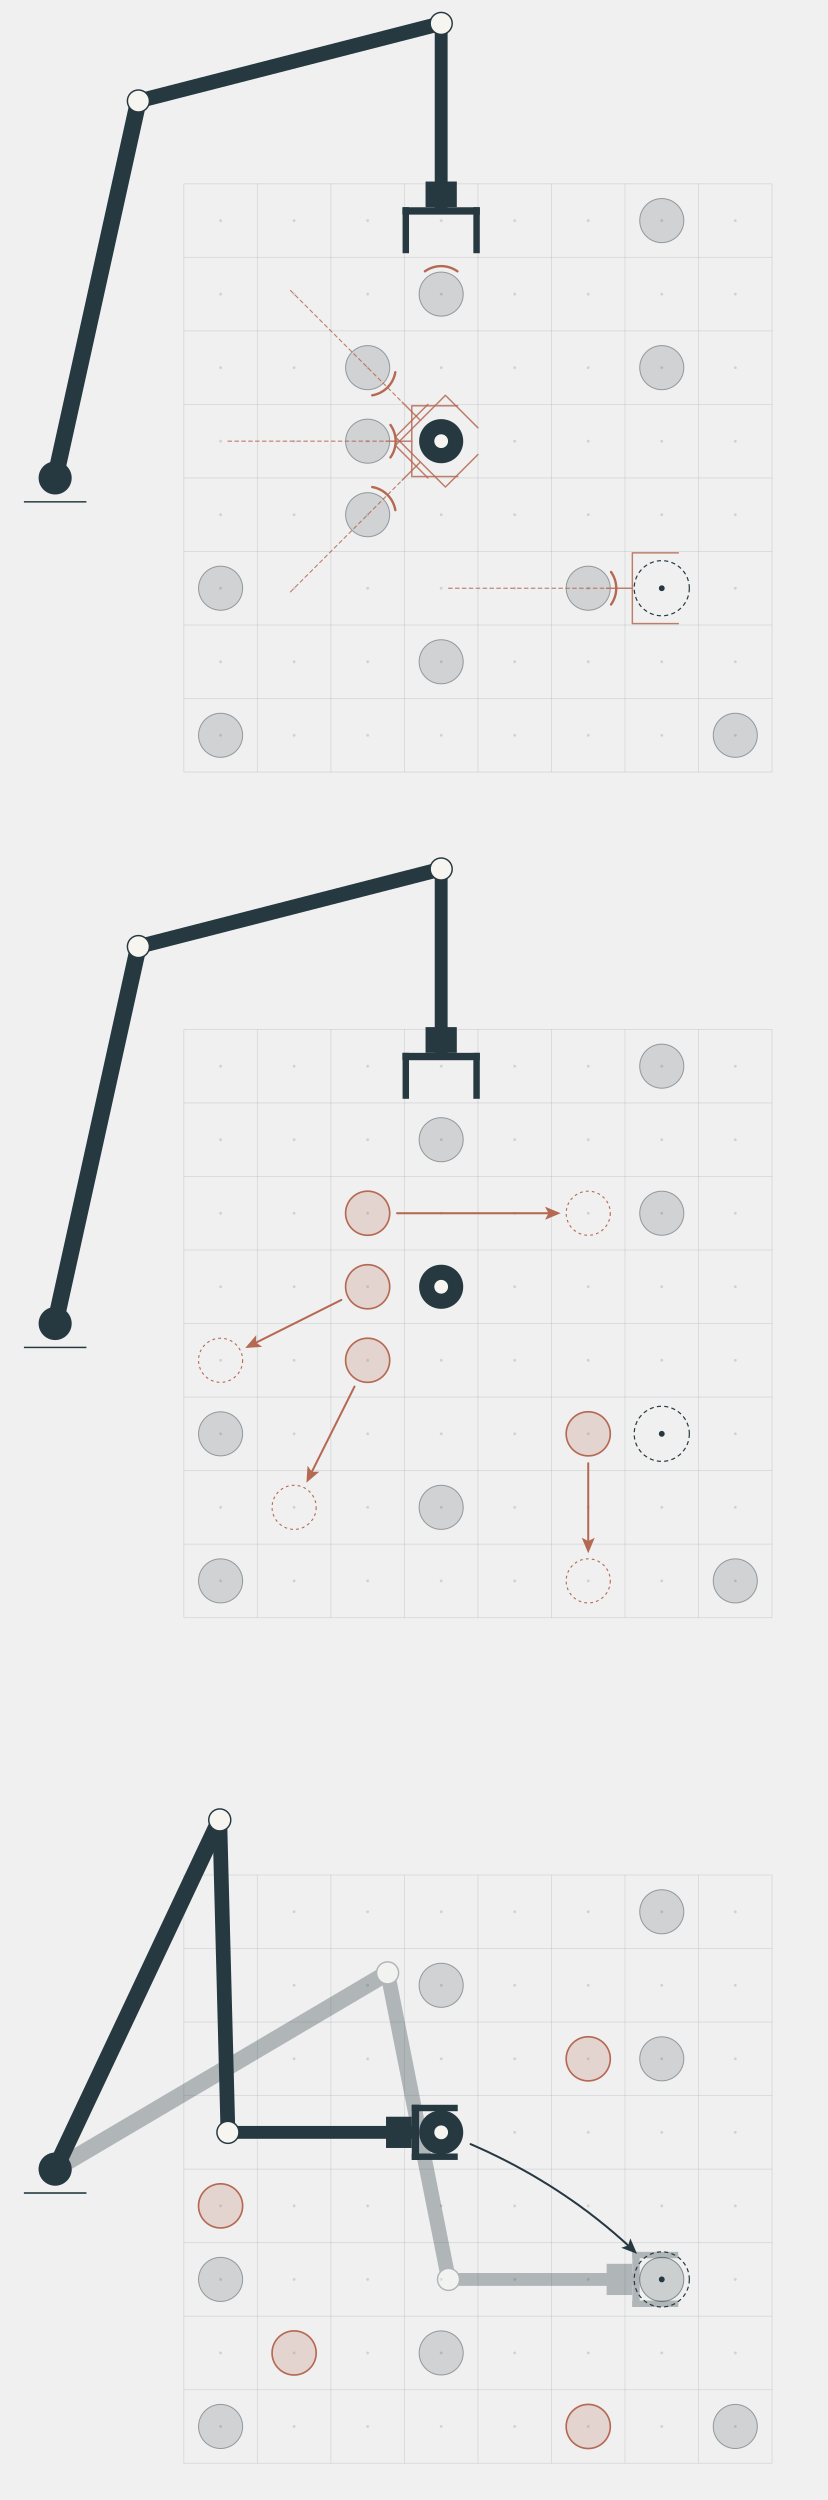
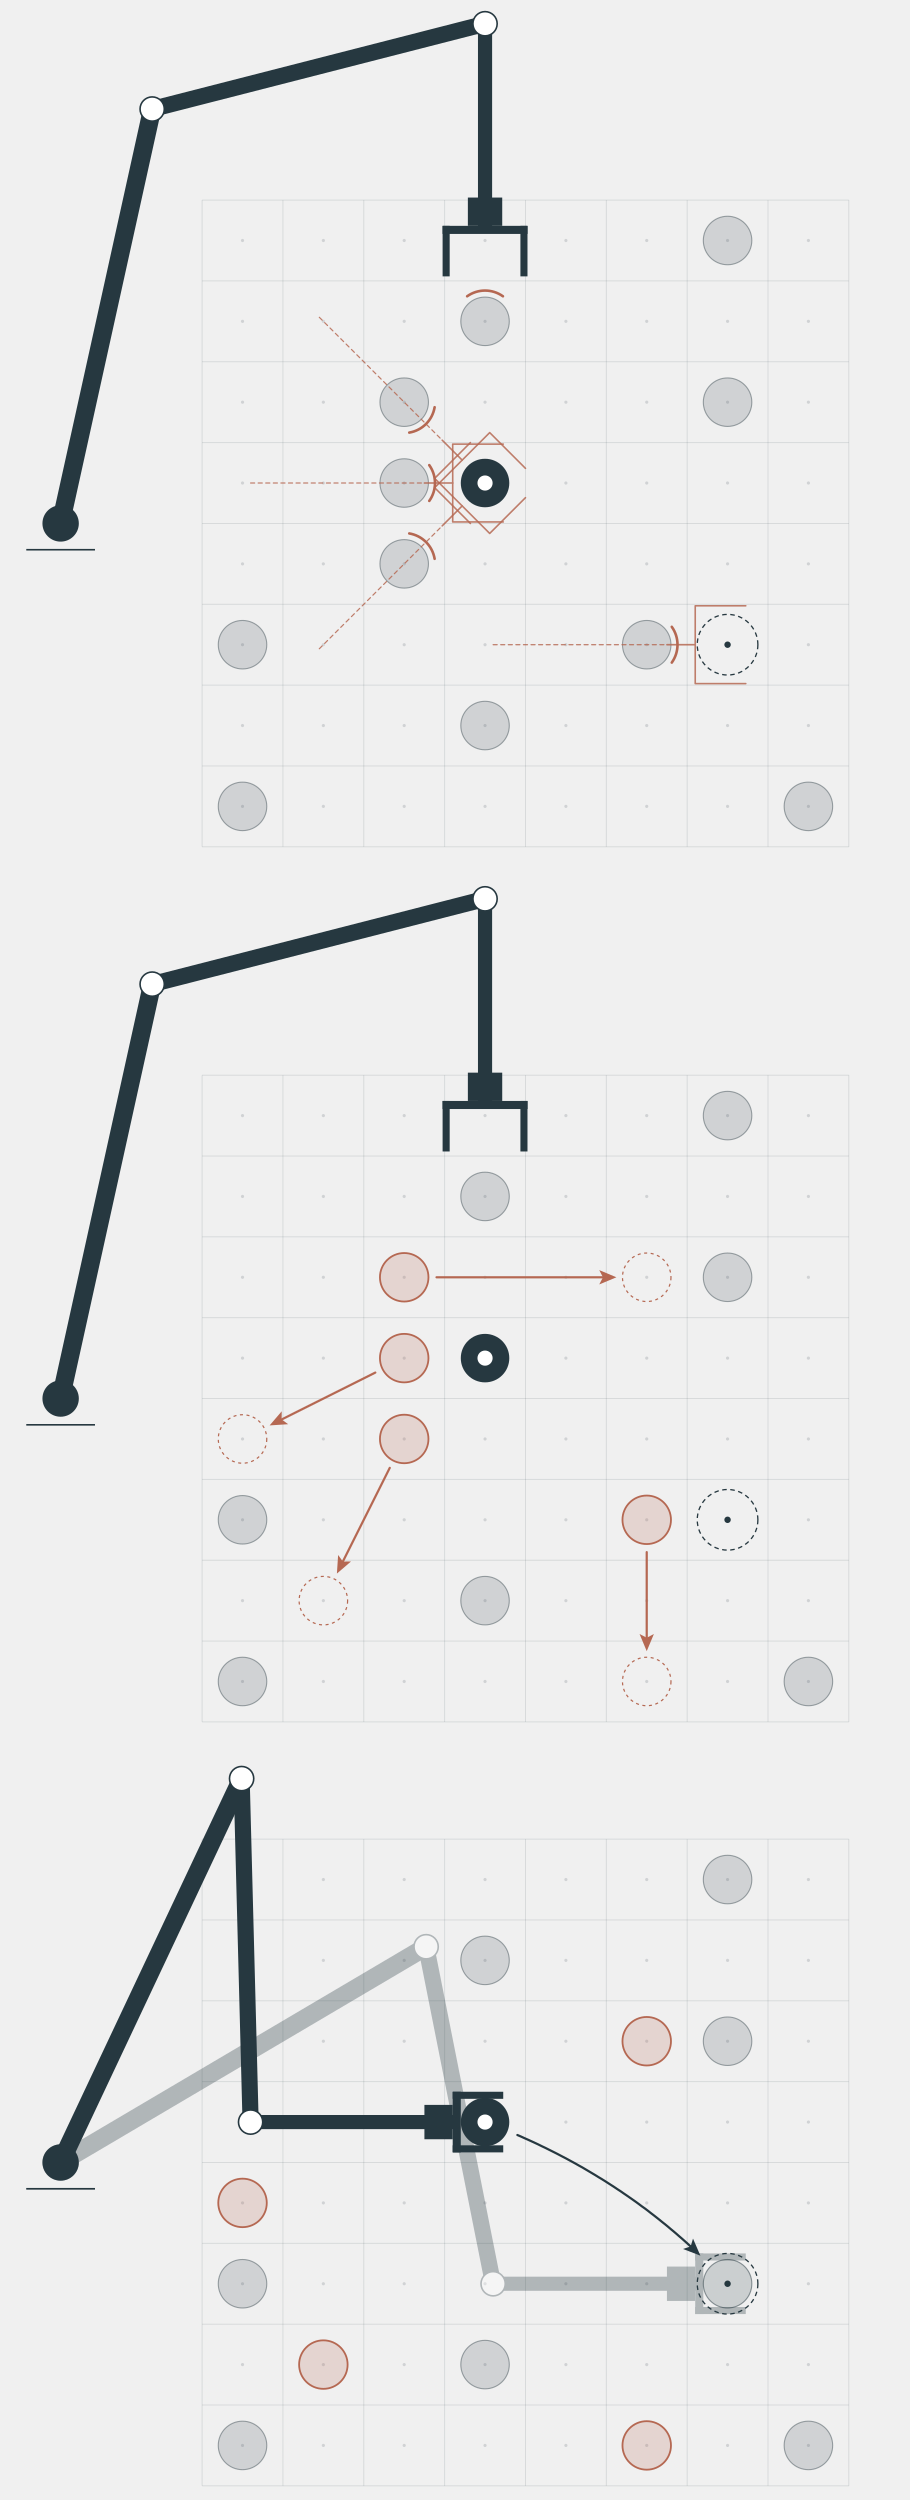
- <svg xmlns="http://www.w3.org/2000/svg" viewBox="0 0 900 2720" width="900" height="2720" fill="none" shape-rendering="geometricPrecision">
-   <svg id="panel-02_blocked_access" x="0" y="0" width="900" height="880" viewBox="400 0 900 880" overflow="hidden">
+ <svg xmlns="http://www.w3.org/2000/svg" viewBox="0 0 900 2474" width="900" height="2474" fill="none" shape-rendering="geometricPrecision">
+   <svg id="panel-02_blocked_access" x="0" y="0" width="900" height="852" viewBox="400 2 900 852" overflow="hidden">
    <g id="lattice">
      <g id="lattice-lines" stroke="#263840" stroke-width="0.9" stroke-opacity="0.13" fill="none">
        <path d="M600,840 L600,200" />
        <path d="M680,840 L680,200" />
        <path d="M760,840 L760,200" />
        <path d="M840,840 L840,200" />
        <path d="M920,840 L920,200" />
        <path d="M1000,840 L1000,200" />
        <path d="M1080,840 L1080,200" />
        <path d="M1160,840 L1160,200" />
        <path d="M1240,840 L1240,200" />
        <path d="M600,840 L1240,840" />
        <path d="M600,760 L1240,760" />
        <path d="M600,680 L1240,680" />
        <path d="M600,600 L1240,600" />
        <path d="M600,520 L1240,520" />
        <path d="M600,440 L1240,440" />
        <path d="M600,360 L1240,360" />
        <path d="M600,280 L1240,280" />
        <path d="M600,200 L1240,200" />
      </g>
      <g id="lattice-centres">
        <circle cx="640" cy="800" r="1.6" fill="#263840" fill-opacity="0.16" />
        <circle cx="720" cy="800" r="1.6" fill="#263840" fill-opacity="0.16" />
        <circle cx="800" cy="800" r="1.6" fill="#263840" fill-opacity="0.16" />
        <circle cx="880" cy="800" r="1.6" fill="#263840" fill-opacity="0.16" />
        <circle cx="960" cy="800" r="1.6" fill="#263840" fill-opacity="0.16" />
        <circle cx="1040" cy="800" r="1.6" fill="#263840" fill-opacity="0.16" />
        <circle cx="1120" cy="800" r="1.6" fill="#263840" fill-opacity="0.16" />
        <circle cx="1200" cy="800" r="1.6" fill="#263840" fill-opacity="0.16" />
        <circle cx="640" cy="720" r="1.6" fill="#263840" fill-opacity="0.16" />
        <circle cx="720" cy="720" r="1.6" fill="#263840" fill-opacity="0.16" />
        <circle cx="800" cy="720" r="1.6" fill="#263840" fill-opacity="0.16" />
        <circle cx="880" cy="720" r="1.6" fill="#263840" fill-opacity="0.16" />
        <circle cx="960" cy="720" r="1.6" fill="#263840" fill-opacity="0.16" />
        <circle cx="1040" cy="720" r="1.6" fill="#263840" fill-opacity="0.16" />
        <circle cx="1120" cy="720" r="1.6" fill="#263840" fill-opacity="0.16" />
        <circle cx="1200" cy="720" r="1.6" fill="#263840" fill-opacity="0.16" />
        <circle cx="640" cy="640" r="1.6" fill="#263840" fill-opacity="0.16" />
        <circle cx="720" cy="640" r="1.6" fill="#263840" fill-opacity="0.16" />
        <circle cx="800" cy="640" r="1.6" fill="#263840" fill-opacity="0.16" />
        <circle cx="880" cy="640" r="1.6" fill="#263840" fill-opacity="0.16" />
        <circle cx="960" cy="640" r="1.6" fill="#263840" fill-opacity="0.16" />
        <circle cx="1040" cy="640" r="1.6" fill="#263840" fill-opacity="0.16" />
        <circle cx="1120" cy="640" r="1.6" fill="#263840" fill-opacity="0.16" />
        <circle cx="1200" cy="640" r="1.6" fill="#263840" fill-opacity="0.16" />
        <circle cx="640" cy="560" r="1.6" fill="#263840" fill-opacity="0.16" />
        <circle cx="720" cy="560" r="1.6" fill="#263840" fill-opacity="0.16" />
        <circle cx="800" cy="560" r="1.6" fill="#263840" fill-opacity="0.16" />
        <circle cx="880" cy="560" r="1.6" fill="#263840" fill-opacity="0.16" />
        <circle cx="960" cy="560" r="1.6" fill="#263840" fill-opacity="0.16" />
        <circle cx="1040" cy="560" r="1.6" fill="#263840" fill-opacity="0.16" />
        <circle cx="1120" cy="560" r="1.6" fill="#263840" fill-opacity="0.16" />
        <circle cx="1200" cy="560" r="1.6" fill="#263840" fill-opacity="0.16" />
        <circle cx="640" cy="480" r="1.6" fill="#263840" fill-opacity="0.16" />
        <circle cx="720" cy="480" r="1.6" fill="#263840" fill-opacity="0.16" />
        <circle cx="800" cy="480" r="1.6" fill="#263840" fill-opacity="0.16" />
        <circle cx="880" cy="480" r="1.6" fill="#263840" fill-opacity="0.16" />
        <circle cx="960" cy="480" r="1.6" fill="#263840" fill-opacity="0.16" />
        <circle cx="1040" cy="480" r="1.6" fill="#263840" fill-opacity="0.16" />
        <circle cx="1120" cy="480" r="1.6" fill="#263840" fill-opacity="0.16" />
        <circle cx="1200" cy="480" r="1.6" fill="#263840" fill-opacity="0.16" />
        <circle cx="640" cy="400" r="1.6" fill="#263840" fill-opacity="0.16" />
        <circle cx="720" cy="400" r="1.6" fill="#263840" fill-opacity="0.16" />
        <circle cx="800" cy="400" r="1.6" fill="#263840" fill-opacity="0.16" />
        <circle cx="880" cy="400" r="1.6" fill="#263840" fill-opacity="0.16" />
        <circle cx="960" cy="400" r="1.6" fill="#263840" fill-opacity="0.16" />
        <circle cx="1040" cy="400" r="1.6" fill="#263840" fill-opacity="0.16" />
        <circle cx="1120" cy="400" r="1.6" fill="#263840" fill-opacity="0.16" />
        <circle cx="1200" cy="400" r="1.6" fill="#263840" fill-opacity="0.16" />
        <circle cx="640" cy="320" r="1.6" fill="#263840" fill-opacity="0.16" />
        <circle cx="720" cy="320" r="1.6" fill="#263840" fill-opacity="0.16" />
        <circle cx="800" cy="320" r="1.6" fill="#263840" fill-opacity="0.16" />
        <circle cx="880" cy="320" r="1.6" fill="#263840" fill-opacity="0.16" />
        <circle cx="960" cy="320" r="1.6" fill="#263840" fill-opacity="0.16" />
        <circle cx="1040" cy="320" r="1.6" fill="#263840" fill-opacity="0.16" />
        <circle cx="1120" cy="320" r="1.6" fill="#263840" fill-opacity="0.16" />
        <circle cx="1200" cy="320" r="1.6" fill="#263840" fill-opacity="0.16" />
        <circle cx="640" cy="240" r="1.6" fill="#263840" fill-opacity="0.16" />
        <circle cx="720" cy="240" r="1.6" fill="#263840" fill-opacity="0.16" />
        <circle cx="800" cy="240" r="1.6" fill="#263840" fill-opacity="0.16" />
        <circle cx="880" cy="240" r="1.6" fill="#263840" fill-opacity="0.16" />
        <circle cx="960" cy="240" r="1.6" fill="#263840" fill-opacity="0.16" />
        <circle cx="1040" cy="240" r="1.6" fill="#263840" fill-opacity="0.16" />
        <circle cx="1120" cy="240" r="1.6" fill="#263840" fill-opacity="0.16" />
        <circle cx="1200" cy="240" r="1.6" fill="#263840" fill-opacity="0.16" />
      </g>
    </g>
    <g id="goal">
      <circle cx="1120" cy="640" r="30" fill="none" stroke="#263840" stroke-width="1.3" stroke-dasharray="4.5 3.5" />
      <circle cx="1120" cy="640" r="3.2" fill="#263840" />
    </g>
    <g id="discs-context">
      <circle cx="1120" cy="240" r="24" id="c0" fill="#263840" fill-opacity="0.16" stroke="#263840" stroke-opacity="0.42" stroke-width="1.1" />
      <circle cx="1120" cy="400" r="24" id="c1" fill="#263840" fill-opacity="0.16" stroke="#263840" stroke-opacity="0.42" stroke-width="1.1" />
      <circle cx="640" cy="800" r="24" id="c2" fill="#263840" fill-opacity="0.16" stroke="#263840" stroke-opacity="0.42" stroke-width="1.1" />
      <circle cx="880" cy="720" r="24" id="c3" fill="#263840" fill-opacity="0.16" stroke="#263840" stroke-opacity="0.42" stroke-width="1.1" />
      <circle cx="1200" cy="800" r="24" id="c4" fill="#263840" fill-opacity="0.16" stroke="#263840" stroke-opacity="0.42" stroke-width="1.1" />
      <circle cx="640" cy="640" r="24" id="c5" fill="#263840" fill-opacity="0.16" stroke="#263840" stroke-opacity="0.42" stroke-width="1.1" />
      <circle cx="880" cy="320" r="24" id="c6" fill="#263840" fill-opacity="0.16" stroke="#263840" stroke-opacity="0.42" stroke-width="1.1" />
    </g>
    <g id="blockers-initial">
      <circle cx="800" cy="400" r="24" id="b1" fill="#263840" fill-opacity="0.16" stroke="#263840" stroke-opacity="0.42" stroke-width="1.1" />
      <circle cx="800" cy="560" r="24" id="b2" fill="#263840" fill-opacity="0.16" stroke="#263840" stroke-opacity="0.42" stroke-width="1.1" />
      <circle cx="800" cy="480" r="24" id="b3" fill="#263840" fill-opacity="0.16" stroke="#263840" stroke-opacity="0.42" stroke-width="1.1" />
      <circle cx="1040" cy="640" r="24" id="b4" fill="#263840" fill-opacity="0.16" stroke="#263840" stroke-opacity="0.42" stroke-width="1.1" />
    </g>
    <g id="target">
      <circle cx="880" cy="480" r="24" fill="#263840" />
-       <circle cx="880" cy="480" r="7.5" fill="#F7F5F0" />
+       <circle cx="880" cy="480" r="7.5" fill="#FFFFFF" />
    </g>
    <g id="robot-approach" opacity="1">
      <path d="M426,546 L494,546" stroke="#263840" stroke-width="1.6" />
      <circle cx="460" cy="520" r="18" fill="#263840" />
-       <circle cx="460" cy="520" r="5.5" fill="#F7F5F0" />
+       <circle cx="460" cy="520" r="5.5" fill="#FFFFFF" />
      <path d="M460,520 L550.6,109.9" stroke="#263840" stroke-width="18" stroke-linecap="round" />
      <path d="M550.6,109.9 L880,25.5" stroke="#263840" stroke-width="16" stroke-linecap="round" />
      <path d="M880,25.5 L880,225.5" stroke="#263840" stroke-width="14" stroke-linecap="round" />
      <rect x="-14" y="-17" width="28" height="34" transform="translate(880 211.5) rotate(90)" fill="#263840" />
      <rect x="-4" y="-42" width="8" height="84" transform="translate(880 229.5) rotate(90)" fill="#263840" />
      <rect x="-25" y="-3.5" width="50" height="7" transform="translate(841.5 250.5) rotate(90)" fill="#263840" />
      <rect x="-25" y="-3.5" width="50" height="7" transform="translate(918.5 250.5) rotate(90)" fill="#263840" />
-       <circle cx="550.6" cy="109.9" r="12" fill="#F7F5F0" stroke="#263840" stroke-width="1.6" />
-       <circle cx="880" cy="25.5" r="12" fill="#F7F5F0" stroke="#263840" stroke-width="1.6" />
+       <circle cx="550.6" cy="109.9" r="12" fill="#FFFFFF" stroke="#263840" stroke-width="1.6" />
+       <circle cx="880" cy="25.5" r="12" fill="#FFFFFF" stroke="#263840" stroke-width="1.6" />
    </g>
    <g id="blocked-modes">
      <g id="mode-target-0" opacity="0.85">
        <path d="M648,480 L820,480" stroke="#B56852" stroke-width="1.2" stroke-dasharray="4 3.5" stroke-linecap="round" />
        <path d="M820,480 L848,480" stroke="#B56852" stroke-width="1.6" stroke-linecap="round" />
        <path d="M898,441.5 L848,441.5 L848,518.5 L898,518.5" stroke="#B56852" stroke-width="1.6" stroke-linecap="round" stroke-linejoin="round" fill="none" />
      </g>
      <g id="mode-target-1" opacity="0.85">
        <path d="M716,644 L837.6,522.4" stroke="#B56852" stroke-width="1.2" stroke-dasharray="4 3.5" stroke-linecap="round" />
        <path d="M837.6,522.4 L857.4,502.6" stroke="#B56852" stroke-width="1.6" stroke-linecap="round" />
        <path d="M865.5,440 L830.1,475.4 L884.6,529.9 L920,494.5" stroke="#B56852" stroke-width="1.6" stroke-linecap="round" stroke-linejoin="round" fill="none" />
      </g>
      <g id="mode-target-2" opacity="0.85">
        <path d="M716,316 L837.6,437.6" stroke="#B56852" stroke-width="1.2" stroke-dasharray="4 3.5" stroke-linecap="round" />
        <path d="M837.6,437.6 L857.4,457.4" stroke="#B56852" stroke-width="1.6" stroke-linecap="round" />
        <path d="M920,465.5 L884.6,430.1 L830.1,484.6 L865.5,520" stroke="#B56852" stroke-width="1.6" stroke-linecap="round" stroke-linejoin="round" fill="none" />
      </g>
      <g id="mode-goal-3" opacity="0.85">
        <path d="M888,640 L1060,640" stroke="#B56852" stroke-width="1.2" stroke-dasharray="4 3.5" stroke-linecap="round" />
        <path d="M1060,640 L1088,640" stroke="#B56852" stroke-width="1.6" stroke-linecap="round" />
        <path d="M1138,601.5 L1088,601.5 L1088,678.5 L1138,678.5" stroke="#B56852" stroke-width="1.6" stroke-linecap="round" stroke-linejoin="round" fill="none" />
      </g>
    </g>
    <g id="blocked-contacts">
      <path id="contact-b1" d="M805,430.1 A30.5,30.5 0 0 0 830.1,405" fill="none" stroke="#B56852" stroke-width="2.6" stroke-linecap="round" />
      <path id="contact-b2" d="M830.1,555 A30.5,30.5 0 0 0 805,529.9" fill="none" stroke="#B56852" stroke-width="2.6" stroke-linecap="round" />
      <path id="contact-b3" d="M824.8,497.7 A30.5,30.5 0 0 0 824.8,462.3" fill="none" stroke="#B56852" stroke-width="2.6" stroke-linecap="round" />
      <path id="contact-b4" d="M1064.8,657.7 A30.5,30.5 0 0 0 1064.8,622.3" fill="none" stroke="#B56852" stroke-width="2.6" stroke-linecap="round" />
      <path id="contact-c6" d="M897.7,295.2 A30.5,30.5 0 0 0 862.3,295.2" fill="none" stroke="#B56852" stroke-width="2.6" stroke-linecap="round" />
    </g>
  </svg>
-   <svg id="panel-04_relocation_arrows" x="0" y="920" width="900" height="880" viewBox="400 0 900 880" overflow="hidden">
+   <svg id="panel-04_relocation_arrows" x="0" y="866" width="900" height="852" viewBox="400 2 900 852" overflow="hidden">
    <g id="lattice">
      <g id="lattice-lines" stroke="#263840" stroke-width="0.9" stroke-opacity="0.13" fill="none">
        <path d="M600,840 L600,200" />
        <path d="M680,840 L680,200" />
        <path d="M760,840 L760,200" />
        <path d="M840,840 L840,200" />
        <path d="M920,840 L920,200" />
        <path d="M1000,840 L1000,200" />
        <path d="M1080,840 L1080,200" />
        <path d="M1160,840 L1160,200" />
        <path d="M1240,840 L1240,200" />
        <path d="M600,840 L1240,840" />
        <path d="M600,760 L1240,760" />
        <path d="M600,680 L1240,680" />
        <path d="M600,600 L1240,600" />
        <path d="M600,520 L1240,520" />
        <path d="M600,440 L1240,440" />
        <path d="M600,360 L1240,360" />
        <path d="M600,280 L1240,280" />
        <path d="M600,200 L1240,200" />
      </g>
      <g id="lattice-centres">
        <circle cx="640" cy="800" r="1.6" fill="#263840" fill-opacity="0.16" />
        <circle cx="720" cy="800" r="1.6" fill="#263840" fill-opacity="0.16" />
        <circle cx="800" cy="800" r="1.6" fill="#263840" fill-opacity="0.16" />
        <circle cx="880" cy="800" r="1.6" fill="#263840" fill-opacity="0.16" />
        <circle cx="960" cy="800" r="1.6" fill="#263840" fill-opacity="0.16" />
        <circle cx="1040" cy="800" r="1.6" fill="#263840" fill-opacity="0.16" />
        <circle cx="1120" cy="800" r="1.6" fill="#263840" fill-opacity="0.16" />
        <circle cx="1200" cy="800" r="1.6" fill="#263840" fill-opacity="0.16" />
        <circle cx="640" cy="720" r="1.6" fill="#263840" fill-opacity="0.16" />
        <circle cx="720" cy="720" r="1.6" fill="#263840" fill-opacity="0.16" />
        <circle cx="800" cy="720" r="1.6" fill="#263840" fill-opacity="0.16" />
        <circle cx="880" cy="720" r="1.6" fill="#263840" fill-opacity="0.16" />
        <circle cx="960" cy="720" r="1.6" fill="#263840" fill-opacity="0.16" />
        <circle cx="1040" cy="720" r="1.6" fill="#263840" fill-opacity="0.16" />
        <circle cx="1120" cy="720" r="1.6" fill="#263840" fill-opacity="0.16" />
        <circle cx="1200" cy="720" r="1.6" fill="#263840" fill-opacity="0.16" />
        <circle cx="640" cy="640" r="1.6" fill="#263840" fill-opacity="0.16" />
        <circle cx="720" cy="640" r="1.6" fill="#263840" fill-opacity="0.16" />
        <circle cx="800" cy="640" r="1.6" fill="#263840" fill-opacity="0.16" />
        <circle cx="880" cy="640" r="1.6" fill="#263840" fill-opacity="0.16" />
        <circle cx="960" cy="640" r="1.6" fill="#263840" fill-opacity="0.16" />
        <circle cx="1040" cy="640" r="1.6" fill="#263840" fill-opacity="0.16" />
        <circle cx="1120" cy="640" r="1.6" fill="#263840" fill-opacity="0.16" />
        <circle cx="1200" cy="640" r="1.6" fill="#263840" fill-opacity="0.16" />
        <circle cx="640" cy="560" r="1.6" fill="#263840" fill-opacity="0.16" />
        <circle cx="720" cy="560" r="1.6" fill="#263840" fill-opacity="0.16" />
        <circle cx="800" cy="560" r="1.6" fill="#263840" fill-opacity="0.16" />
        <circle cx="880" cy="560" r="1.6" fill="#263840" fill-opacity="0.16" />
        <circle cx="960" cy="560" r="1.6" fill="#263840" fill-opacity="0.16" />
        <circle cx="1040" cy="560" r="1.6" fill="#263840" fill-opacity="0.16" />
        <circle cx="1120" cy="560" r="1.6" fill="#263840" fill-opacity="0.16" />
        <circle cx="1200" cy="560" r="1.6" fill="#263840" fill-opacity="0.16" />
        <circle cx="640" cy="480" r="1.6" fill="#263840" fill-opacity="0.16" />
        <circle cx="720" cy="480" r="1.6" fill="#263840" fill-opacity="0.16" />
        <circle cx="800" cy="480" r="1.6" fill="#263840" fill-opacity="0.16" />
        <circle cx="880" cy="480" r="1.6" fill="#263840" fill-opacity="0.16" />
        <circle cx="960" cy="480" r="1.6" fill="#263840" fill-opacity="0.16" />
        <circle cx="1040" cy="480" r="1.6" fill="#263840" fill-opacity="0.16" />
        <circle cx="1120" cy="480" r="1.6" fill="#263840" fill-opacity="0.16" />
        <circle cx="1200" cy="480" r="1.6" fill="#263840" fill-opacity="0.16" />
        <circle cx="640" cy="400" r="1.6" fill="#263840" fill-opacity="0.16" />
        <circle cx="720" cy="400" r="1.6" fill="#263840" fill-opacity="0.16" />
        <circle cx="800" cy="400" r="1.6" fill="#263840" fill-opacity="0.16" />
        <circle cx="880" cy="400" r="1.6" fill="#263840" fill-opacity="0.16" />
        <circle cx="960" cy="400" r="1.6" fill="#263840" fill-opacity="0.16" />
        <circle cx="1040" cy="400" r="1.6" fill="#263840" fill-opacity="0.16" />
        <circle cx="1120" cy="400" r="1.6" fill="#263840" fill-opacity="0.16" />
        <circle cx="1200" cy="400" r="1.6" fill="#263840" fill-opacity="0.16" />
        <circle cx="640" cy="320" r="1.6" fill="#263840" fill-opacity="0.16" />
        <circle cx="720" cy="320" r="1.6" fill="#263840" fill-opacity="0.16" />
        <circle cx="800" cy="320" r="1.6" fill="#263840" fill-opacity="0.16" />
        <circle cx="880" cy="320" r="1.6" fill="#263840" fill-opacity="0.16" />
        <circle cx="960" cy="320" r="1.6" fill="#263840" fill-opacity="0.16" />
        <circle cx="1040" cy="320" r="1.6" fill="#263840" fill-opacity="0.16" />
        <circle cx="1120" cy="320" r="1.6" fill="#263840" fill-opacity="0.16" />
        <circle cx="1200" cy="320" r="1.6" fill="#263840" fill-opacity="0.16" />
        <circle cx="640" cy="240" r="1.6" fill="#263840" fill-opacity="0.16" />
        <circle cx="720" cy="240" r="1.6" fill="#263840" fill-opacity="0.16" />
        <circle cx="800" cy="240" r="1.6" fill="#263840" fill-opacity="0.16" />
        <circle cx="880" cy="240" r="1.6" fill="#263840" fill-opacity="0.16" />
        <circle cx="960" cy="240" r="1.6" fill="#263840" fill-opacity="0.16" />
        <circle cx="1040" cy="240" r="1.6" fill="#263840" fill-opacity="0.16" />
        <circle cx="1120" cy="240" r="1.6" fill="#263840" fill-opacity="0.16" />
        <circle cx="1200" cy="240" r="1.6" fill="#263840" fill-opacity="0.16" />
      </g>
    </g>
    <g id="goal">
      <circle cx="1120" cy="640" r="30" fill="none" stroke="#263840" stroke-width="1.3" stroke-dasharray="4.5 3.5" />
      <circle cx="1120" cy="640" r="3.2" fill="#263840" />
    </g>
    <g id="discs-context">
      <circle cx="1120" cy="240" r="24" id="c0" fill="#263840" fill-opacity="0.16" stroke="#263840" stroke-opacity="0.42" stroke-width="1.1" />
      <circle cx="1120" cy="400" r="24" id="c1" fill="#263840" fill-opacity="0.16" stroke="#263840" stroke-opacity="0.42" stroke-width="1.1" />
      <circle cx="640" cy="800" r="24" id="c2" fill="#263840" fill-opacity="0.16" stroke="#263840" stroke-opacity="0.42" stroke-width="1.1" />
      <circle cx="880" cy="720" r="24" id="c3" fill="#263840" fill-opacity="0.16" stroke="#263840" stroke-opacity="0.42" stroke-width="1.1" />
      <circle cx="1200" cy="800" r="24" id="c4" fill="#263840" fill-opacity="0.16" stroke="#263840" stroke-opacity="0.42" stroke-width="1.1" />
      <circle cx="640" cy="640" r="24" id="c5" fill="#263840" fill-opacity="0.16" stroke="#263840" stroke-opacity="0.42" stroke-width="1.1" />
      <circle cx="880" cy="320" r="24" id="c6" fill="#263840" fill-opacity="0.16" stroke="#263840" stroke-opacity="0.42" stroke-width="1.1" />
    </g>
    <g id="blockers-highlight">
      <circle cx="800" cy="400" r="24" id="b1-hl" fill="#B56852" fill-opacity="0.20" stroke="#B56852" stroke-width="1.8" />
      <circle cx="800" cy="560" r="24" id="b2-hl" fill="#B56852" fill-opacity="0.20" stroke="#B56852" stroke-width="1.8" />
      <circle cx="800" cy="480" r="24" id="b3-hl" fill="#B56852" fill-opacity="0.20" stroke="#B56852" stroke-width="1.8" />
      <circle cx="1040" cy="640" r="24" id="b4-hl" fill="#B56852" fill-opacity="0.20" stroke="#B56852" stroke-width="1.8" />
    </g>
    <g id="destinations">
      <circle cx="1040" cy="400" r="24" id="dest-b1" fill="none" stroke="#B56852" stroke-width="1.2" stroke-dasharray="3 3.5" />
      <circle cx="720" cy="720" r="24" id="dest-b2" fill="none" stroke="#B56852" stroke-width="1.2" stroke-dasharray="3 3.5" />
      <circle cx="640" cy="560" r="24" id="dest-b3" fill="none" stroke="#B56852" stroke-width="1.2" stroke-dasharray="3 3.5" />
      <circle cx="1040" cy="800" r="24" id="dest-b4" fill="none" stroke="#B56852" stroke-width="1.2" stroke-dasharray="3 3.5" />
    </g>
    <g id="target">
      <circle cx="880" cy="480" r="24" fill="#263840" />
-       <circle cx="880" cy="480" r="7.5" fill="#F7F5F0" />
+       <circle cx="880" cy="480" r="7.5" fill="#FFFFFF" />
    </g>
    <g id="robot-approach" opacity="1">
      <path d="M426,546 L494,546" stroke="#263840" stroke-width="1.6" />
      <circle cx="460" cy="520" r="18" fill="#263840" />
-       <circle cx="460" cy="520" r="5.5" fill="#F7F5F0" />
+       <circle cx="460" cy="520" r="5.5" fill="#FFFFFF" />
      <path d="M460,520 L550.6,109.9" stroke="#263840" stroke-width="18" stroke-linecap="round" />
      <path d="M550.6,109.9 L880,25.5" stroke="#263840" stroke-width="16" stroke-linecap="round" />
      <path d="M880,25.5 L880,225.5" stroke="#263840" stroke-width="14" stroke-linecap="round" />
      <rect x="-14" y="-17" width="28" height="34" transform="translate(880 211.5) rotate(90)" fill="#263840" />
      <rect x="-4" y="-42" width="8" height="84" transform="translate(880 229.5) rotate(90)" fill="#263840" />
      <rect x="-25" y="-3.5" width="50" height="7" transform="translate(841.5 250.5) rotate(90)" fill="#263840" />
      <rect x="-25" y="-3.5" width="50" height="7" transform="translate(918.5 250.5) rotate(90)" fill="#263840" />
-       <circle cx="550.6" cy="109.9" r="12" fill="#F7F5F0" stroke="#263840" stroke-width="1.6" />
-       <circle cx="880" cy="25.5" r="12" fill="#F7F5F0" stroke="#263840" stroke-width="1.6" />
+       <circle cx="550.6" cy="109.9" r="12" fill="#FFFFFF" stroke="#263840" stroke-width="1.6" />
+       <circle cx="880" cy="25.5" r="12" fill="#FFFFFF" stroke="#263840" stroke-width="1.6" />
    </g>
    <g id="relocation-arrows">
      <g id="move-b1">
        <path d="M832,400 L998.1,400" stroke="#B56852" stroke-width="2.2" stroke-linecap="round" fill="none" />
        <path d="M1010,400 L993,392.9 L996.7,400 L993,407.1 L1010,400" fill="#B56852" stroke="none" />
      </g>
      <g id="move-b2">
        <path d="M785.7,588.6 L738.7,682.5" stroke="#B56852" stroke-width="2.2" stroke-linecap="round" fill="none" />
        <path d="M733.4,693.2 L747.4,681.2 L739.3,681.3 L734.6,674.8 L733.4,693.2" fill="#B56852" stroke="none" />
      </g>
      <g id="move-b3">
        <path d="M771.4,494.3 L677.5,541.3" stroke="#B56852" stroke-width="2.2" stroke-linecap="round" fill="none" />
        <path d="M666.8,546.6 L685.2,545.4 L678.7,540.7 L678.8,532.6 L666.8,546.6" fill="#B56852" stroke="none" />
      </g>
      <g id="move-b4">
        <path d="M1040,672 L1040,758.1" stroke="#B56852" stroke-width="2.2" stroke-linecap="round" fill="none" />
        <path d="M1040,770 L1047.1,753 L1040,756.7 L1032.9,753 L1040,770" fill="#B56852" stroke="none" />
      </g>
    </g>
  </svg>
-   <svg id="panel-06_feasible_transfer" x="0" y="1840" width="900" height="880" viewBox="400 0 900 880" overflow="hidden">
+   <svg id="panel-06_feasible_transfer" x="0" y="1732" width="900" height="742" viewBox="400 112 900 742" overflow="hidden">
    <g id="lattice">
      <g id="lattice-lines" stroke="#263840" stroke-width="0.9" stroke-opacity="0.13" fill="none">
        <path d="M600,840 L600,200" />
        <path d="M680,840 L680,200" />
        <path d="M760,840 L760,200" />
        <path d="M840,840 L840,200" />
        <path d="M920,840 L920,200" />
        <path d="M1000,840 L1000,200" />
        <path d="M1080,840 L1080,200" />
        <path d="M1160,840 L1160,200" />
        <path d="M1240,840 L1240,200" />
        <path d="M600,840 L1240,840" />
        <path d="M600,760 L1240,760" />
        <path d="M600,680 L1240,680" />
        <path d="M600,600 L1240,600" />
        <path d="M600,520 L1240,520" />
        <path d="M600,440 L1240,440" />
        <path d="M600,360 L1240,360" />
        <path d="M600,280 L1240,280" />
        <path d="M600,200 L1240,200" />
      </g>
      <g id="lattice-centres">
        <circle cx="640" cy="800" r="1.6" fill="#263840" fill-opacity="0.16" />
        <circle cx="720" cy="800" r="1.6" fill="#263840" fill-opacity="0.16" />
        <circle cx="800" cy="800" r="1.6" fill="#263840" fill-opacity="0.16" />
        <circle cx="880" cy="800" r="1.6" fill="#263840" fill-opacity="0.16" />
        <circle cx="960" cy="800" r="1.6" fill="#263840" fill-opacity="0.16" />
        <circle cx="1040" cy="800" r="1.6" fill="#263840" fill-opacity="0.16" />
        <circle cx="1120" cy="800" r="1.6" fill="#263840" fill-opacity="0.16" />
        <circle cx="1200" cy="800" r="1.6" fill="#263840" fill-opacity="0.16" />
        <circle cx="640" cy="720" r="1.6" fill="#263840" fill-opacity="0.16" />
        <circle cx="720" cy="720" r="1.6" fill="#263840" fill-opacity="0.16" />
        <circle cx="800" cy="720" r="1.6" fill="#263840" fill-opacity="0.16" />
        <circle cx="880" cy="720" r="1.6" fill="#263840" fill-opacity="0.16" />
        <circle cx="960" cy="720" r="1.6" fill="#263840" fill-opacity="0.16" />
        <circle cx="1040" cy="720" r="1.6" fill="#263840" fill-opacity="0.16" />
        <circle cx="1120" cy="720" r="1.6" fill="#263840" fill-opacity="0.16" />
        <circle cx="1200" cy="720" r="1.6" fill="#263840" fill-opacity="0.16" />
        <circle cx="640" cy="640" r="1.6" fill="#263840" fill-opacity="0.16" />
        <circle cx="720" cy="640" r="1.6" fill="#263840" fill-opacity="0.16" />
        <circle cx="800" cy="640" r="1.6" fill="#263840" fill-opacity="0.16" />
        <circle cx="880" cy="640" r="1.6" fill="#263840" fill-opacity="0.16" />
        <circle cx="960" cy="640" r="1.6" fill="#263840" fill-opacity="0.16" />
        <circle cx="1040" cy="640" r="1.6" fill="#263840" fill-opacity="0.16" />
        <circle cx="1120" cy="640" r="1.6" fill="#263840" fill-opacity="0.16" />
        <circle cx="1200" cy="640" r="1.6" fill="#263840" fill-opacity="0.16" />
        <circle cx="640" cy="560" r="1.6" fill="#263840" fill-opacity="0.16" />
        <circle cx="720" cy="560" r="1.6" fill="#263840" fill-opacity="0.16" />
        <circle cx="800" cy="560" r="1.6" fill="#263840" fill-opacity="0.16" />
        <circle cx="880" cy="560" r="1.6" fill="#263840" fill-opacity="0.16" />
        <circle cx="960" cy="560" r="1.6" fill="#263840" fill-opacity="0.16" />
        <circle cx="1040" cy="560" r="1.6" fill="#263840" fill-opacity="0.16" />
        <circle cx="1120" cy="560" r="1.6" fill="#263840" fill-opacity="0.16" />
        <circle cx="1200" cy="560" r="1.6" fill="#263840" fill-opacity="0.16" />
        <circle cx="640" cy="480" r="1.6" fill="#263840" fill-opacity="0.16" />
        <circle cx="720" cy="480" r="1.6" fill="#263840" fill-opacity="0.16" />
        <circle cx="800" cy="480" r="1.6" fill="#263840" fill-opacity="0.16" />
        <circle cx="880" cy="480" r="1.6" fill="#263840" fill-opacity="0.16" />
        <circle cx="960" cy="480" r="1.6" fill="#263840" fill-opacity="0.16" />
        <circle cx="1040" cy="480" r="1.6" fill="#263840" fill-opacity="0.16" />
        <circle cx="1120" cy="480" r="1.6" fill="#263840" fill-opacity="0.16" />
        <circle cx="1200" cy="480" r="1.6" fill="#263840" fill-opacity="0.16" />
        <circle cx="640" cy="400" r="1.6" fill="#263840" fill-opacity="0.16" />
        <circle cx="720" cy="400" r="1.6" fill="#263840" fill-opacity="0.16" />
        <circle cx="800" cy="400" r="1.6" fill="#263840" fill-opacity="0.16" />
        <circle cx="880" cy="400" r="1.6" fill="#263840" fill-opacity="0.16" />
        <circle cx="960" cy="400" r="1.6" fill="#263840" fill-opacity="0.16" />
        <circle cx="1040" cy="400" r="1.6" fill="#263840" fill-opacity="0.16" />
        <circle cx="1120" cy="400" r="1.6" fill="#263840" fill-opacity="0.16" />
        <circle cx="1200" cy="400" r="1.6" fill="#263840" fill-opacity="0.16" />
        <circle cx="640" cy="320" r="1.6" fill="#263840" fill-opacity="0.16" />
        <circle cx="720" cy="320" r="1.6" fill="#263840" fill-opacity="0.16" />
        <circle cx="800" cy="320" r="1.6" fill="#263840" fill-opacity="0.16" />
        <circle cx="880" cy="320" r="1.6" fill="#263840" fill-opacity="0.16" />
        <circle cx="960" cy="320" r="1.6" fill="#263840" fill-opacity="0.16" />
        <circle cx="1040" cy="320" r="1.6" fill="#263840" fill-opacity="0.16" />
        <circle cx="1120" cy="320" r="1.6" fill="#263840" fill-opacity="0.16" />
        <circle cx="1200" cy="320" r="1.6" fill="#263840" fill-opacity="0.16" />
        <circle cx="640" cy="240" r="1.6" fill="#263840" fill-opacity="0.16" />
        <circle cx="720" cy="240" r="1.6" fill="#263840" fill-opacity="0.16" />
        <circle cx="800" cy="240" r="1.6" fill="#263840" fill-opacity="0.16" />
        <circle cx="880" cy="240" r="1.6" fill="#263840" fill-opacity="0.16" />
        <circle cx="960" cy="240" r="1.6" fill="#263840" fill-opacity="0.16" />
        <circle cx="1040" cy="240" r="1.6" fill="#263840" fill-opacity="0.16" />
        <circle cx="1120" cy="240" r="1.6" fill="#263840" fill-opacity="0.16" />
        <circle cx="1200" cy="240" r="1.6" fill="#263840" fill-opacity="0.16" />
      </g>
    </g>
    <g id="goal">
      <circle cx="1120" cy="640" r="30" fill="none" stroke="#263840" stroke-width="1.3" stroke-dasharray="4.5 3.5" />
      <circle cx="1120" cy="640" r="3.2" fill="#263840" />
    </g>
    <g id="discs-context">
      <circle cx="1120" cy="240" r="24" id="c0" fill="#263840" fill-opacity="0.16" stroke="#263840" stroke-opacity="0.42" stroke-width="1.1" />
      <circle cx="1120" cy="400" r="24" id="c1" fill="#263840" fill-opacity="0.16" stroke="#263840" stroke-opacity="0.42" stroke-width="1.1" />
      <circle cx="640" cy="800" r="24" id="c2" fill="#263840" fill-opacity="0.16" stroke="#263840" stroke-opacity="0.42" stroke-width="1.1" />
      <circle cx="880" cy="720" r="24" id="c3" fill="#263840" fill-opacity="0.16" stroke="#263840" stroke-opacity="0.42" stroke-width="1.1" />
      <circle cx="1200" cy="800" r="24" id="c4" fill="#263840" fill-opacity="0.16" stroke="#263840" stroke-opacity="0.42" stroke-width="1.1" />
      <circle cx="640" cy="640" r="24" id="c5" fill="#263840" fill-opacity="0.16" stroke="#263840" stroke-opacity="0.42" stroke-width="1.1" />
      <circle cx="880" cy="320" r="24" id="c6" fill="#263840" fill-opacity="0.16" stroke="#263840" stroke-opacity="0.42" stroke-width="1.1" />
    </g>
    <g id="blockers-parked">
      <circle cx="1040" cy="400" r="24" id="b1-parked" fill="#B56852" fill-opacity="0.20" stroke="#B56852" stroke-width="1.8" />
      <circle cx="720" cy="720" r="24" id="b2-parked" fill="#B56852" fill-opacity="0.20" stroke="#B56852" stroke-width="1.8" />
      <circle cx="640" cy="560" r="24" id="b3-parked" fill="#B56852" fill-opacity="0.20" stroke="#B56852" stroke-width="1.8" />
      <circle cx="1040" cy="800" r="24" id="b4-parked" fill="#B56852" fill-opacity="0.20" stroke="#B56852" stroke-width="1.8" />
    </g>
    <circle cx="1120" cy="640" r="24" id="target-ghost" fill="#263840" fill-opacity="0.18" stroke="#263840" stroke-opacity="0.5" stroke-width="1.1" />
    <g id="robot-place" opacity="0.32">
      <path d="M426,546 L494,546" stroke="#263840" stroke-width="1.6" />
      <circle cx="460" cy="520" r="18" fill="#263840" />
-       <circle cx="460" cy="520" r="5.5" fill="#F7F5F0" />
+       <circle cx="460" cy="520" r="5.5" fill="#FFFFFF" />
      <path d="M460,520 L821.7,306.5" stroke="#263840" stroke-width="18" stroke-linecap="round" />
      <path d="M821.7,306.5 L888,640" stroke="#263840" stroke-width="16" stroke-linecap="round" />
      <path d="M888,640 L1088,640" stroke="#263840" stroke-width="14" stroke-linecap="round" />
      <rect x="-14" y="-17" width="28" height="34" transform="translate(1074 640) rotate(-0)" fill="#263840" />
      <rect x="-4" y="-30" width="8" height="60" transform="translate(1092 640) rotate(-0)" fill="#263840" />
      <rect x="-25" y="-3.5" width="50" height="7" transform="translate(1113 666.5) rotate(-0)" fill="#263840" />
      <rect x="-25" y="-3.5" width="50" height="7" transform="translate(1113 613.5) rotate(-0)" fill="#263840" />
-       <circle cx="821.7" cy="306.5" r="12" fill="#F7F5F0" stroke="#263840" stroke-width="1.6" />
-       <circle cx="888" cy="640" r="12" fill="#F7F5F0" stroke="#263840" stroke-width="1.6" />
+       <circle cx="821.7" cy="306.5" r="12" fill="#FFFFFF" stroke="#263840" stroke-width="1.6" />
+       <circle cx="888" cy="640" r="12" fill="#FFFFFF" stroke="#263840" stroke-width="1.6" />
    </g>
    <g id="transfer-path">
      <path d="M912,492.8 L915.5,494.3 L919,495.9 L922.4,497.4 L925.9,499 L929.4,500.6 L932.8,502.2 L936.2,503.9 L939.6,505.5 L943,507.2 L946.4,508.9 L949.8,510.6 L953.1,512.3 L956.5,514.1 L959.8,515.8 L963.1,517.6 L966.4,519.4 L969.7,521.2 L973,523.1 L976.3,524.9 L979.5,526.8 L982.7,528.7 L985.9,530.6 L989.1,532.5 L992.3,534.5 L995.5,536.4 L998.7,538.4 L1001.8,540.4 L1004.9,542.4 L1008,544.4 L1011.1,546.5 L1014.2,548.5 L1017.2,550.6 L1020.3,552.7 L1023.3,554.8 L1026.3,556.9 L1029.3,559 L1032.3,561.2 L1035.2,563.4 L1038.2,565.5 L1041.1,567.7 L1044,570 L1046.9,572.2 L1049.7,574.4 L1052.6,576.7 L1055.4,579 L1058.2,581.2 L1061,583.5 L1063.8,585.9 L1066.6,588.2 L1069.3,590.5 L1072,592.9 L1074.7,595.2 L1077.4,597.6 L1080.1,600 L1082.7,602.4 L1085.4,604.8" stroke="#263840" stroke-width="2.2" stroke-linecap="round" fill="none" />
      <path d="M1093.1,612.2 L1085.8,595.3 L1083.5,603 L1075.9,605.6 L1093.1,612.2" fill="#263840" />
    </g>
    <g id="target">
      <circle cx="880" cy="480" r="24" fill="#263840" />
-       <circle cx="880" cy="480" r="7.5" fill="#F7F5F0" />
+       <circle cx="880" cy="480" r="7.5" fill="#FFFFFF" />
    </g>
    <g id="robot-grasp" opacity="1">
      <path d="M426,546 L494,546" stroke="#263840" stroke-width="1.6" />
      <circle cx="460" cy="520" r="18" fill="#263840" />
-       <circle cx="460" cy="520" r="5.5" fill="#F7F5F0" />
+       <circle cx="460" cy="520" r="5.5" fill="#FFFFFF" />
      <path d="M460,520 L639.1,140.1" stroke="#263840" stroke-width="18" stroke-linecap="round" />
      <path d="M639.1,140.1 L648,480" stroke="#263840" stroke-width="16" stroke-linecap="round" />
      <path d="M648,480 L848,480" stroke="#263840" stroke-width="14" stroke-linecap="round" />
      <rect x="-14" y="-17" width="28" height="34" transform="translate(834 480) rotate(-0)" fill="#263840" />
      <rect x="-4" y="-30" width="8" height="60" transform="translate(852 480) rotate(-0)" fill="#263840" />
      <rect x="-25" y="-3.5" width="50" height="7" transform="translate(873 506.5) rotate(-0)" fill="#263840" />
      <rect x="-25" y="-3.5" width="50" height="7" transform="translate(873 453.5) rotate(-0)" fill="#263840" />
-       <circle cx="639.1" cy="140.1" r="12" fill="#F7F5F0" stroke="#263840" stroke-width="1.6" />
-       <circle cx="648" cy="480" r="12" fill="#F7F5F0" stroke="#263840" stroke-width="1.6" />
+       <circle cx="639.1" cy="140.1" r="12" fill="#FFFFFF" stroke="#263840" stroke-width="1.6" />
+       <circle cx="648" cy="480" r="12" fill="#FFFFFF" stroke="#263840" stroke-width="1.6" />
    </g>
  </svg>
</svg>
